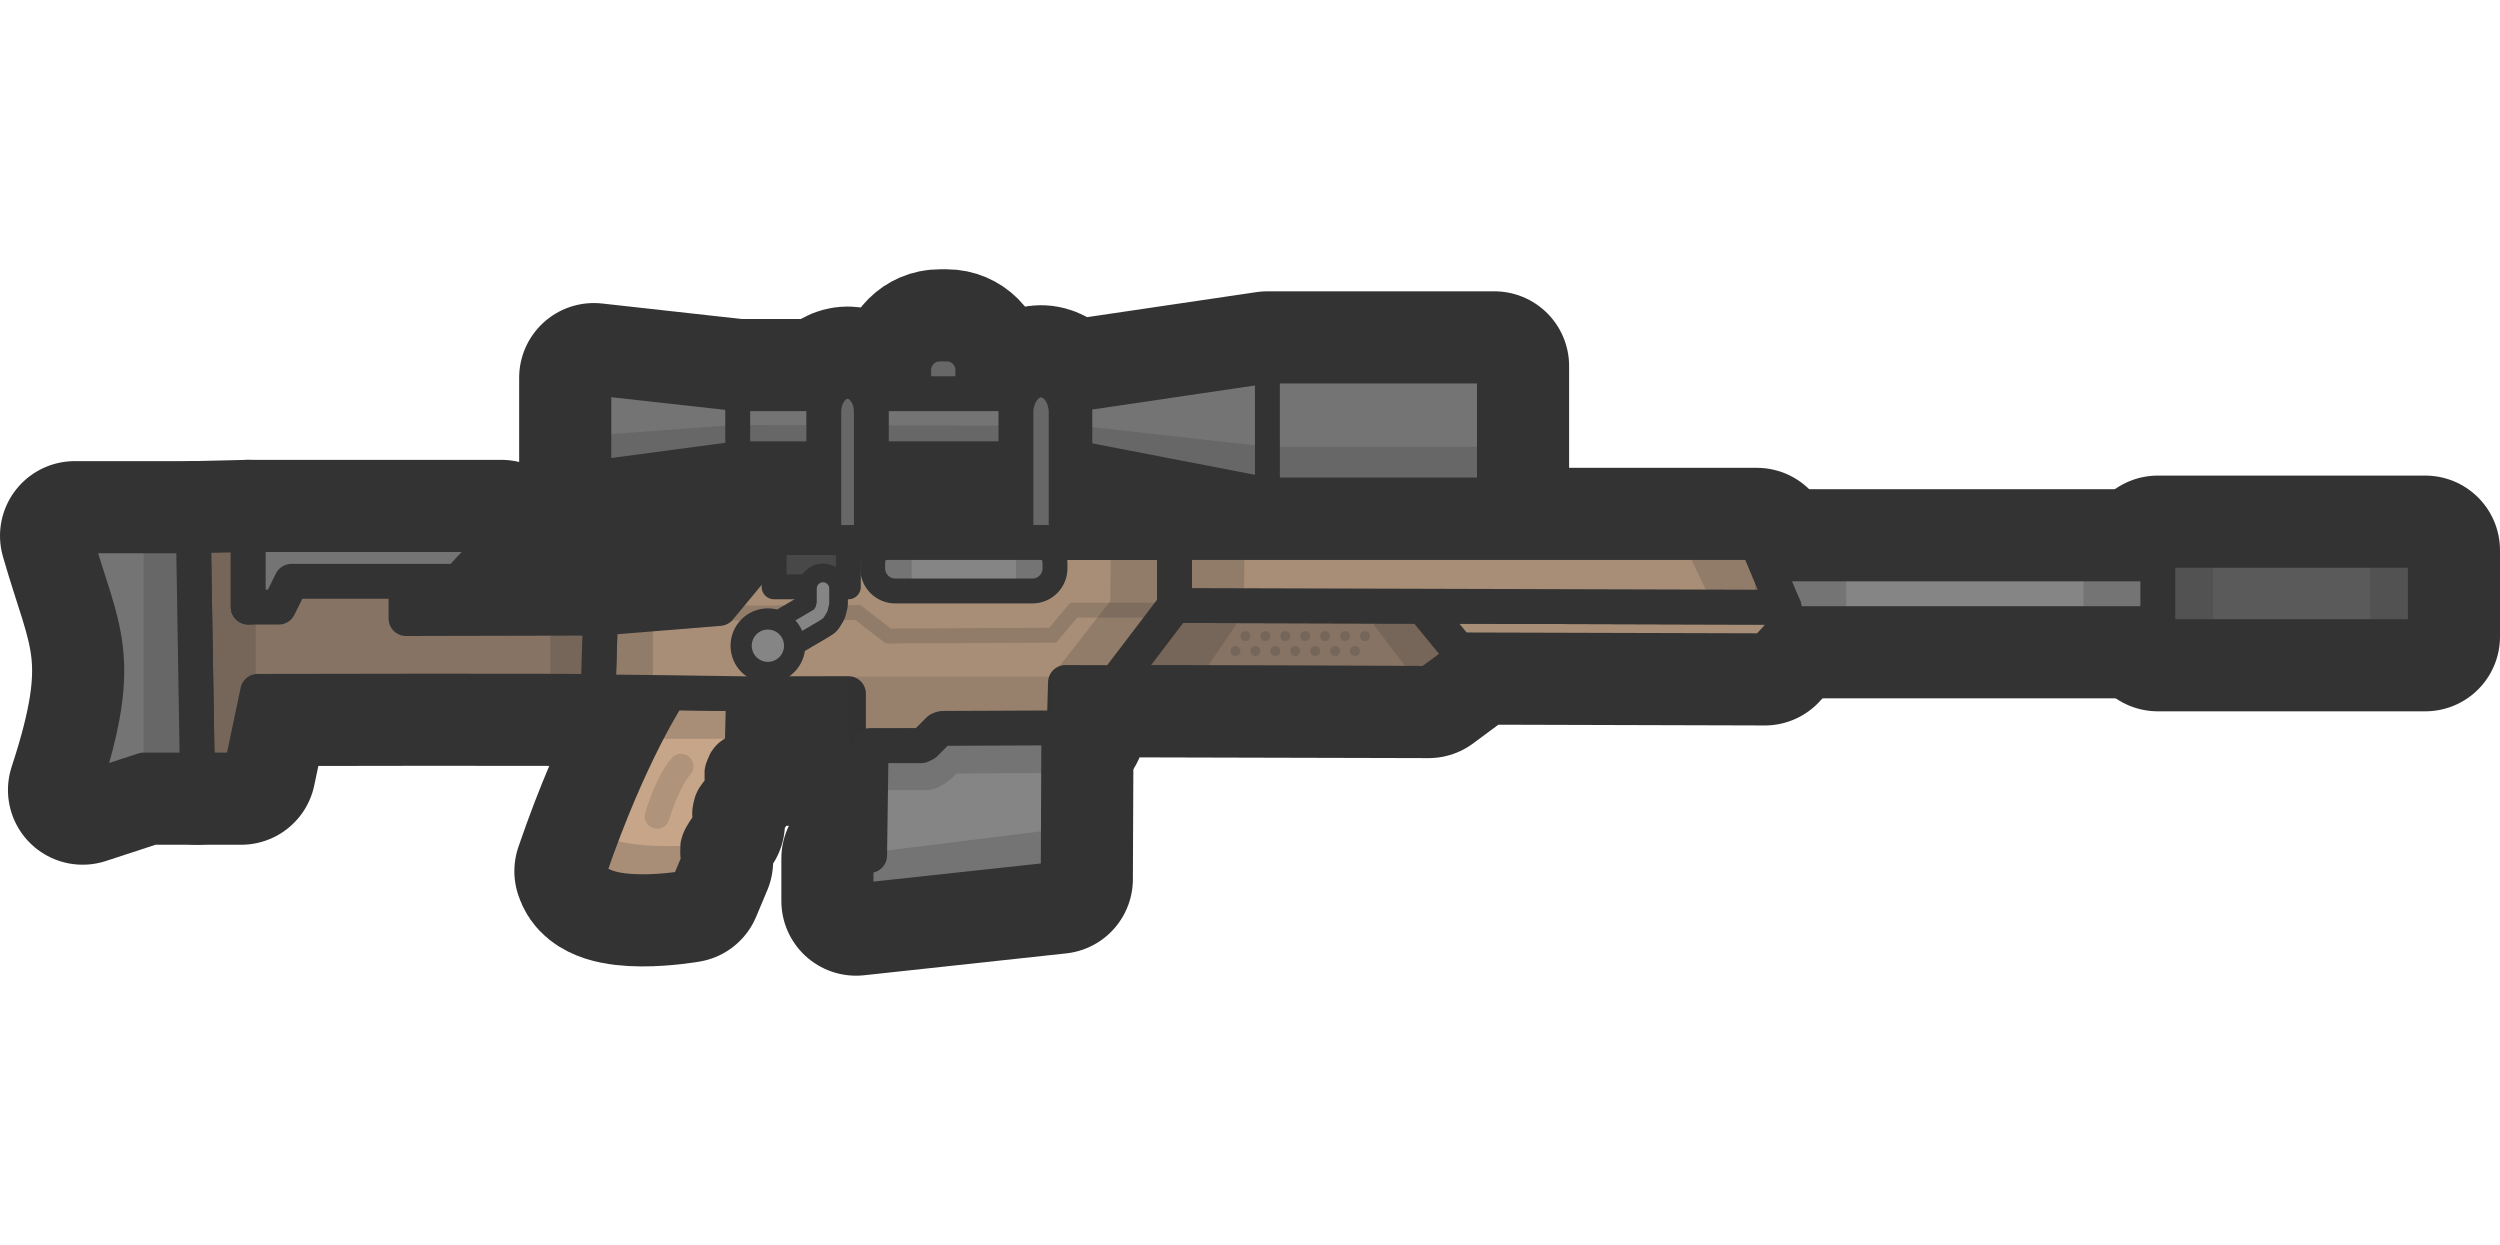
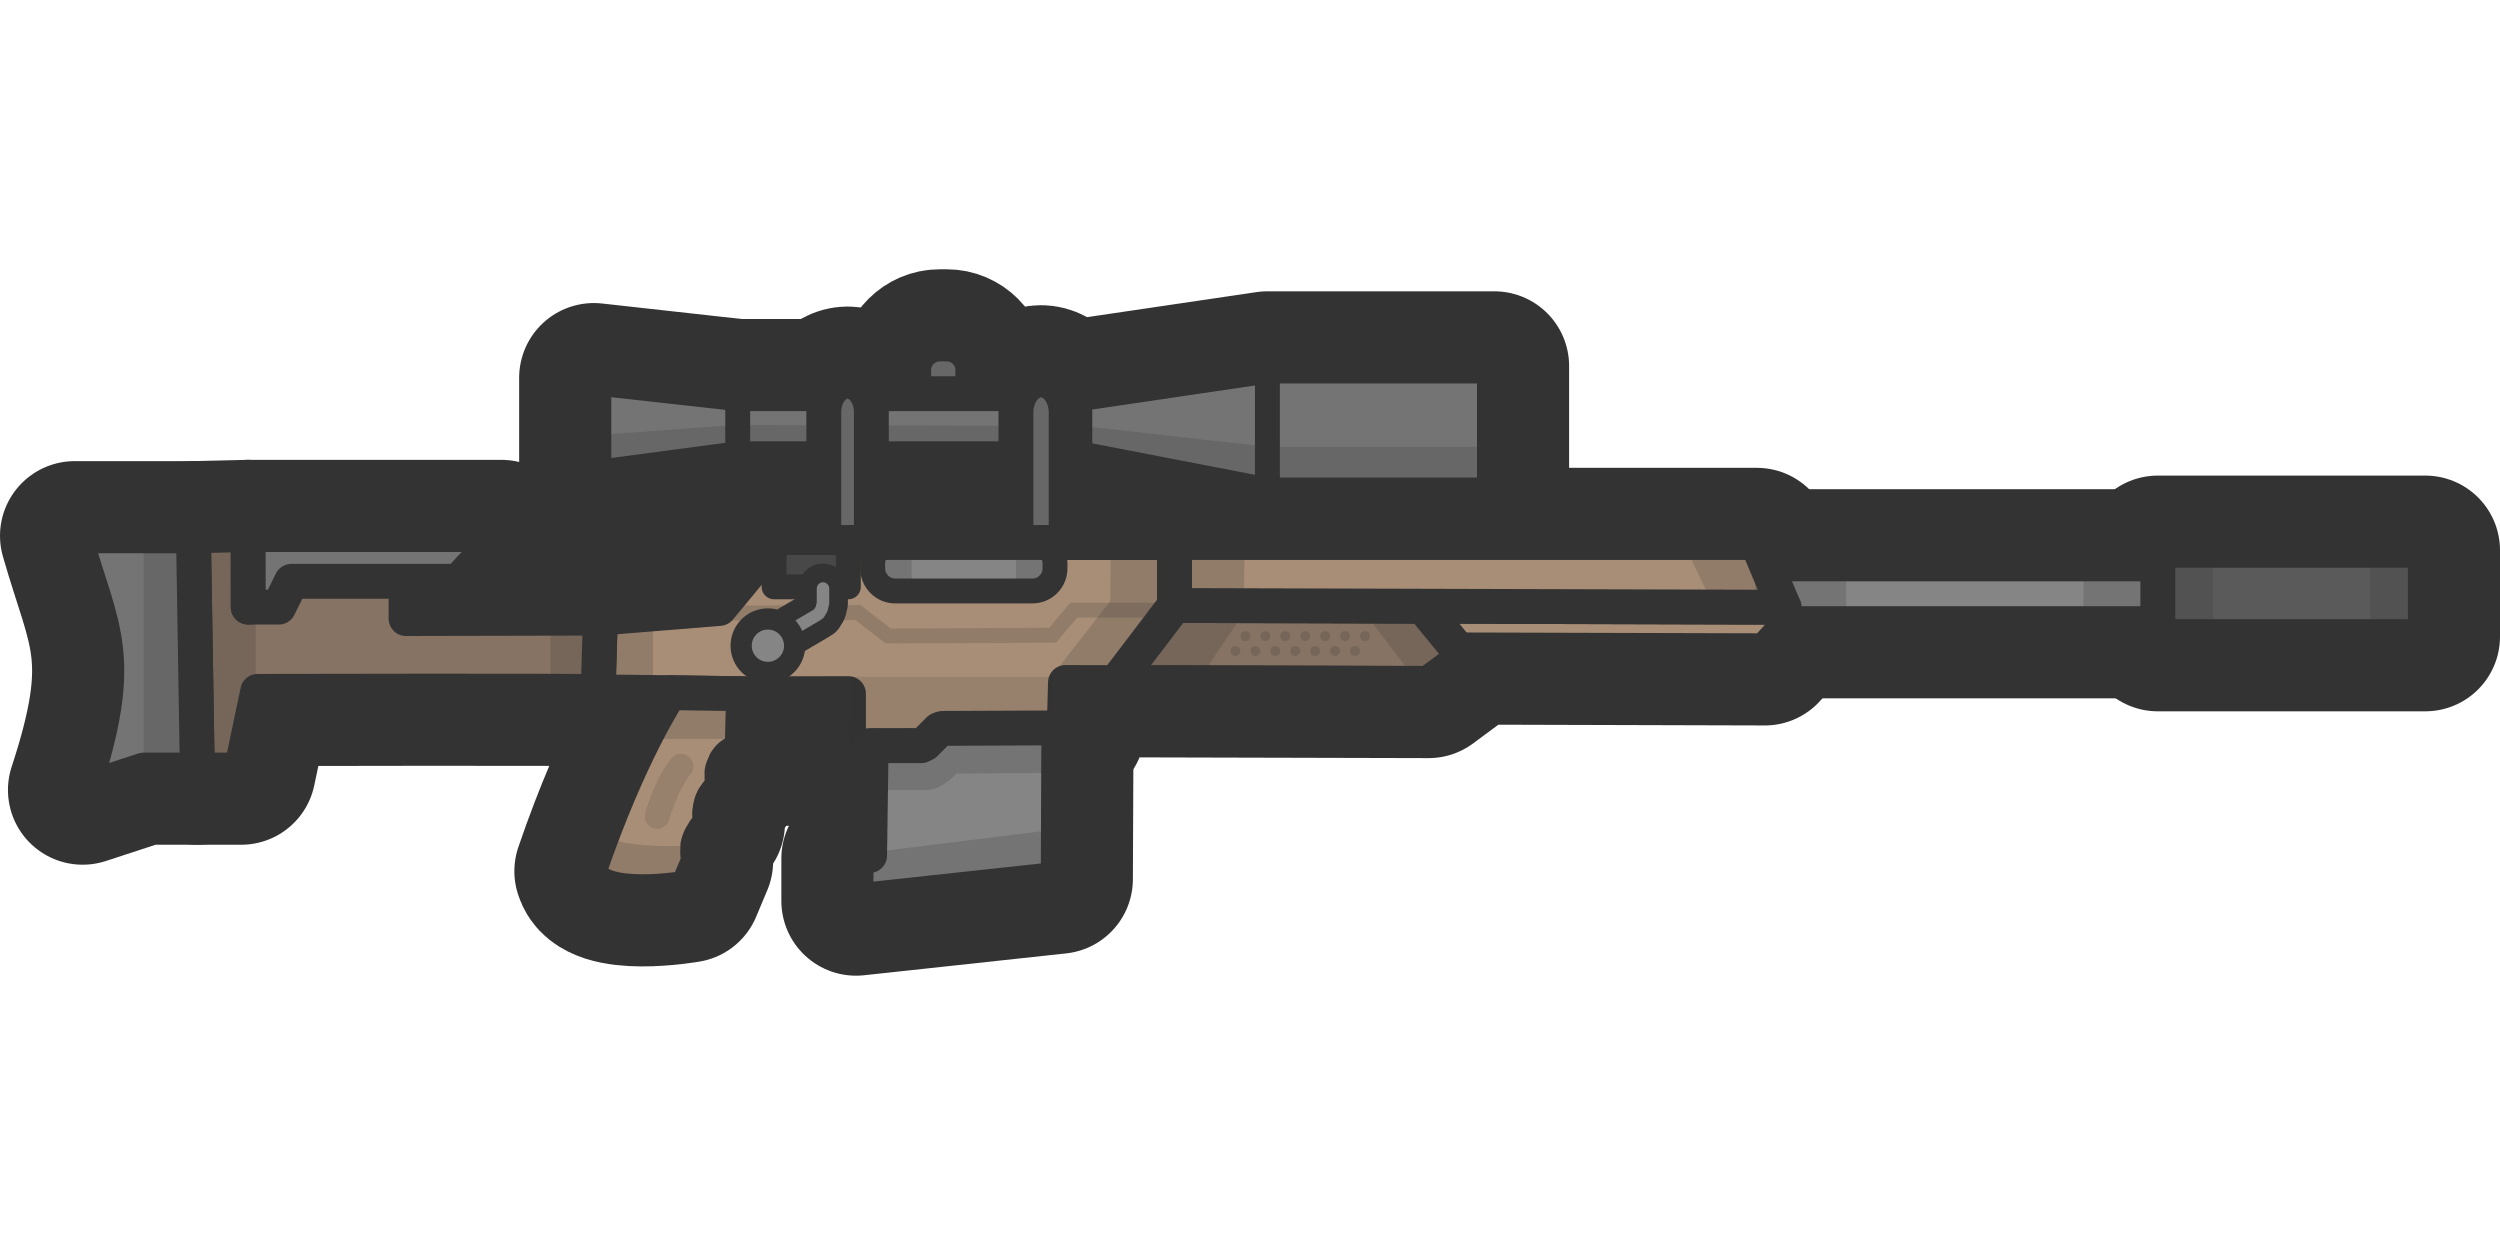
<svg xmlns="http://www.w3.org/2000/svg" width="502.015mm" height="250mm" viewBox="0 0 502.015 250" version="1.1" id="svg16731">
  <defs id="defs16728" />
  <g id="layer1">
    <g id="g1" transform="translate(19.54672,-238.3602)">
      <rect style="fill:none;fill-opacity:1;fill-rule:evenodd;stroke:#333333;stroke-width:30;stroke-linecap:round;stroke-linejoin:round;stroke-miterlimit:4;stroke-dasharray:none;stroke-dashoffset:188.976;stroke-opacity:1" id="rect51624-6" width="11.871" height="11.522" x="163.927" y="307.435" ry="5.237" />
      <path style="fill:none;fill-opacity:1;stroke:#333333;stroke-width:30;stroke-linecap:butt;stroke-linejoin:round;stroke-miterlimit:4;stroke-dasharray:none;stroke-opacity:1" d="m 99.702,334.33 28.891,-3.852 h 68.697 l 37.666,7.276 h 45.584 v -25.895 h -45.584 l -37.666,5.564 h -68.697 l -28.891,-3.21 z" id="path47937-6" />
      <rect style="fill:none;fill-opacity:1;fill-rule:evenodd;stroke:#333333;stroke-width:30;stroke-linecap:round;stroke-linejoin:round;stroke-miterlimit:4;stroke-dasharray:none;stroke-dashoffset:188.976;stroke-opacity:1" id="rect53215-4" width="9.552" height="39.62" x="145.872" y="314.916" ry="6.179" />
      <rect style="fill:none;fill-opacity:1;fill-rule:evenodd;stroke:#333333;stroke-width:30;stroke-linecap:round;stroke-linejoin:round;stroke-miterlimit:4;stroke-dasharray:none;stroke-dashoffset:188.976;stroke-opacity:1" id="rect53215-8-0" width="10.09" height="42.148" x="184.458" y="314.647" ry="6.574" />
      <rect style="fill:none;fill-opacity:1;fill-rule:evenodd;stroke:#333333;stroke-width:30;stroke-linecap:round;stroke-linejoin:round;stroke-miterlimit:4;stroke-dasharray:none;stroke-dashoffset:188.976;stroke-opacity:1" id="rect26675-8" width="133" height="12" x="332.872" y="351.59" />
      <path style="fill:none;fill-opacity:1;stroke:#333333;stroke-width:30;stroke-linecap:butt;stroke-linejoin:round;stroke-miterlimit:4;stroke-dasharray:none;stroke-opacity:1" d="m 98.738,413.301 c 8.12,-23.776 16.241,-35.847 16.241,-35.847 l 14.778,0.219 -0.267,10.889 -2.001,1.315 -0.424,0.321 -0.365,0.365 -0.526,0.73 -0.614,1.461 -0.131,0.614 0.015,1.49 0.058,1.549 -1.023,1.11 -0.701,0.993 -0.394,0.833 -0.278,1.081 -0.161,1.081 0.058,1.505 0.073,0.657 -1.096,1.373 -0.794,1.334 -0.374,0.86 -0.224,0.823 -0.037,1.72 0.15,1.533 -2.244,5.348 c 0,0 -17.906,3.162 -19.719,-3.358 z" id="path16837-2" />
      <path style="fill:none;fill-opacity:1;stroke:#333333;stroke-width:30;stroke-linecap:butt;stroke-linejoin:round;stroke-miterlimit:4;stroke-dasharray:none;stroke-opacity:1" d="m 114.979,377.454 -14.417,-0.168 0.449,-14.802 23.922,-1.944 10.961,-13.238 h 80.418 v 12.642 l 122.382,0.351 -0.176,4.704 -3.687,4.038 -61.538,-0.176 4.6e-4,2.317 -5.968,4.417 -72.919,-0.186 -0.186,6.602 1.243,1.119 -0.062,1.616 -25.301,-0.124 -0.622,0.062 -0.497,0.249 -1.989,2.051 -0.808,0.746 -0.746,0.373 -14.609,0.062 v -10.519 l -21.072,0.025 z" id="path17129-0" />
      <path style="fill:none;stroke:#333333;stroke-width:30;stroke-linecap:butt;stroke-linejoin:miter;stroke-miterlimit:4;stroke-dasharray:none;stroke-opacity:1" d="m 129.49,389.19 21.339,-4.6e-4" id="path19237-6" />
      <path style="fill:none;fill-opacity:1;stroke:#333333;stroke-width:30;stroke-linecap:butt;stroke-linejoin:round;stroke-miterlimit:4;stroke-dasharray:none;stroke-opacity:1" d="m 216.311,347.303 116.928,-3.1e-4 5.454,12.994 -122.382,-0.351 z" id="path21545-0" />
      <path style="fill:none;fill-opacity:1;stroke:#333333;stroke-width:30;stroke-linecap:butt;stroke-linejoin:round;stroke-miterlimit:4;stroke-dasharray:none;stroke-opacity:1" d="m 155.383,388.09 -0.303,22.055 -2.726,0.606 v 8.535 l 40.59,-4.392 0.127,-30.371 -22.971,0.101 -1.119,0.311 -2.797,2.797 -0.746,0.373 z" id="path24105-7" />
      <rect style="fill:none;fill-opacity:1;fill-rule:evenodd;stroke:#333333;stroke-width:30;stroke-linecap:round;stroke-linejoin:round;stroke-miterlimit:4;stroke-dasharray:none;stroke-dashoffset:188.976;stroke-opacity:1" id="rect29902-2" width="53.713" height="17.335" x="413.755" y="348.862" />
      <path style="fill:none;fill-opacity:1;stroke:#333333;stroke-width:30;stroke-linecap:butt;stroke-linejoin:round;stroke-miterlimit:4;stroke-dasharray:none;stroke-opacity:1" d="m 100.562,377.286 c 0.449,-0.268 -68.36,-0.098 -68.36,-0.098 l -3.323,15.803 h -8.808 l -0.767,-47.033 10.991,-0.256 3.64e-4,14.57 6.134,-0.754 2.556,-4.857 23.005,-1.3e-4 v 7.912 l 39.02,-0.089 z" id="path41949-9" />
      <path style="fill:none;fill-opacity:1;stroke:#333333;stroke-width:30;stroke-linecap:butt;stroke-linejoin:round;stroke-miterlimit:4;stroke-dasharray:none;stroke-opacity:1" d="m 30.294,345.703 50.867,1.1e-4 -8.691,9.387 -10.48,-10e-5 -23.005,1.3e-4 -2.556,5.183 H 30.295 Z" id="path43683-8" />
      <path style="fill:none;fill-opacity:1;stroke:#333333;stroke-width:30;stroke-linecap:butt;stroke-linejoin:round;stroke-miterlimit:4;stroke-dasharray:none;stroke-opacity:1" d="m 20.07,392.991 -10.776,-2e-4 -12.244,4.007 c 8.878,-27.071 3.879,-31.874 -1.597,-51.04 l 23.85,5e-4 z" id="path46394-1" />
    </g>
-     <g id="g2" transform="translate(11.5)">
-       <rect style="fill:#676767;fill-opacity:1;fill-rule:evenodd;stroke:#333333;stroke-width:7;stroke-linecap:round;stroke-linejoin:round;stroke-miterlimit:4;stroke-dasharray:none;stroke-dashoffset:188.976;stroke-opacity:1" id="rect51624" width="11.871" height="11.522" x="171.973" y="69.074" ry="5.237" />
-       <path style="fill:#747474;fill-opacity:1;stroke:#333333;stroke-width:7;stroke-linecap:butt;stroke-linejoin:round;stroke-miterlimit:4;stroke-dasharray:none;stroke-opacity:1" d="m 107.749,95.97 28.891,-3.852 h 68.697 l 37.666,7.276 H 288.587 V 73.499 h -45.584 l -37.666,5.564 h -68.697 l -28.891,-3.21 z" id="path47937" />
-       <path style="fill:none;stroke:#333333;stroke-width:5;stroke-linecap:butt;stroke-linejoin:miter;stroke-miterlimit:4;stroke-dasharray:none;stroke-opacity:1" d="M 136.64,92.117 V 79.063" id="path50700" />
-       <path style="fill:none;stroke:#333333;stroke-width:5;stroke-linecap:butt;stroke-linejoin:miter;stroke-miterlimit:4;stroke-dasharray:none;stroke-opacity:1" d="M 205.337,79.063 V 92.117" id="path50801" />
-       <path style="fill:none;stroke:#333333;stroke-width:5;stroke-linecap:butt;stroke-linejoin:miter;stroke-miterlimit:4;stroke-dasharray:none;stroke-opacity:1" d="M 243.003,73.499 V 99.394" id="path50902" />
-       <path style="fill:#333333;fill-opacity:0.2;stroke:#000000;stroke-width:0;stroke-linecap:butt;stroke-linejoin:miter;stroke-miterlimit:4;stroke-dasharray:none;stroke-opacity:1" d="m 288.587,99.394 0.226,-9.664 h -45.709 l -37.446,-4.209 -69.618,-0.176 -29.007,2.11 0.715,8.515 28.891,-3.852 h 68.697 l 37.666,7.276 z" id="path51322" />
-       <rect style="fill:#676767;fill-opacity:1;fill-rule:evenodd;stroke:#333333;stroke-width:7;stroke-linecap:round;stroke-linejoin:round;stroke-miterlimit:4;stroke-dasharray:none;stroke-dashoffset:188.976;stroke-opacity:1" id="rect53215" width="9.552" height="39.62" x="153.919" y="76.555" ry="6.179" />
-       <rect style="fill:#676767;fill-opacity:1;fill-rule:evenodd;stroke:#333333;stroke-width:7;stroke-linecap:round;stroke-linejoin:round;stroke-miterlimit:4;stroke-dasharray:none;stroke-dashoffset:188.976;stroke-opacity:1" id="rect53215-8" width="10.09" height="42.148" x="192.504" y="76.286" ry="6.574" />
-       <rect style="fill:#858585;fill-opacity:1;fill-rule:evenodd;stroke:#333333;stroke-width:7;stroke-linecap:round;stroke-linejoin:round;stroke-miterlimit:4;stroke-dasharray:none;stroke-dashoffset:188.976;stroke-opacity:1" id="rect26675" width="133" height="12" x="340.919" y="113.23" />
-       <path style="fill:#c7a588;fill-opacity:1;stroke:#333333;stroke-width:7;stroke-linecap:butt;stroke-linejoin:round;stroke-miterlimit:4;stroke-dasharray:none;stroke-opacity:1" d="m 106.785,174.941 c 8.12,-23.776 16.241,-35.847 16.241,-35.847 l 14.778,0.219 -0.267,10.889 -2.001,1.315 -0.424,0.321 -0.365,0.365 -0.526,0.73 -0.614,1.461 -0.131,0.614 0.015,1.49 0.058,1.549 -1.023,1.11 -0.701,0.993 -0.394,0.833 -0.278,1.081 -0.161,1.081 0.058,1.505 0.073,0.657 -1.096,1.373 -0.794,1.334 -0.374,0.86 -0.224,0.823 -0.037,1.72 0.15,1.533 -2.244,5.348 c 0,0 -17.906,3.162 -19.719,-3.358 z" id="path16837" />
-       <path style="fill:#a98e77;fill-opacity:1;stroke:#333333;stroke-width:7;stroke-linecap:butt;stroke-linejoin:round;stroke-miterlimit:4;stroke-dasharray:none;stroke-opacity:1" d="m 123.026,139.094 -14.417,-0.168 0.449,-14.802 23.922,-1.944 10.961,-13.238 h 80.418 v 12.642 l 122.382,0.351 -0.176,4.704 -3.687,4.038 -61.538,-0.176 4.6e-4,2.317 -5.968,4.417 -72.919,-0.186 -0.186,6.602 1.243,1.119 -0.062,1.616 -25.301,-0.124 -0.622,0.062 -0.497,0.249 -1.989,2.051 -0.808,0.746 -0.746,0.373 -14.609,0.062 v -10.519 l -21.072,0.025 z" id="path17129" />
-       <path style="fill:#333333;fill-opacity:0.3;stroke:#333333;stroke-width:7;stroke-linecap:butt;stroke-linejoin:round;stroke-miterlimit:4;stroke-dasharray:none;stroke-opacity:1" d="m 224.358,121.585 -11.771,15.465 62.785,0.186 5.968,-4.417 v -2.317 l -7.287,-8.886 z" id="path17706" />
-       <rect style="fill:#858585;fill-opacity:1;fill-rule:evenodd;stroke:#333333;stroke-width:5;stroke-linecap:round;stroke-linejoin:round;stroke-miterlimit:4;stroke-dasharray:none;stroke-dashoffset:188.976;stroke-opacity:1" id="rect18065" width="36.609" height="10.041" x="163.74" y="108.631" ry="4.534" />
-       <path style="fill:none;stroke:#333333;stroke-width:7;stroke-linecap:round;stroke-linejoin:round;stroke-miterlimit:4;stroke-dasharray:none;stroke-opacity:1" d="m 143.94,108.943 h 80.418" id="path18232" />
-       <path style="fill:none;stroke:#333333;stroke-width:5;stroke-linecap:butt;stroke-linejoin:miter;stroke-miterlimit:4;stroke-dasharray:none;stroke-opacity:1" d="m 137.537,150.83 21.339,-4.6e-4" id="path19237" />
-       <path style="fill:#333333;fill-opacity:0.15;stroke:#000000;stroke-width:0;stroke-linecap:butt;stroke-linejoin:miter;stroke-miterlimit:4;stroke-dasharray:none;stroke-opacity:1" d="m 159.155,135.9 40.8,1e-5 -0.157,10.503 -22.77,0.171 -3.543,3.17 -14.609,0.062 z" id="path20039" />
-       <rect style="fill:#484848;fill-opacity:1;fill-rule:evenodd;stroke:#333333;stroke-width:5;stroke-linecap:round;stroke-linejoin:round;stroke-miterlimit:4;stroke-dasharray:none;stroke-dashoffset:188.976;stroke-opacity:1" id="rect20292" width="14.918" height="8.895" x="143.94" y="108.943" ry="0" />
-       <path style="fill:none;stroke:#333333;stroke-width:3;stroke-linecap:butt;stroke-linejoin:miter;stroke-miterlimit:4;stroke-dasharray:none;stroke-opacity:0.2" d="m 132.979,123.125 27.79,-0.122 6.124,4.711 32.977,-0.157 4.24,-5.025 20.247,-0.002" id="path21055" />
-       <path style="fill:none;stroke:#333333;stroke-width:10;stroke-linecap:round;stroke-linejoin:round;stroke-miterlimit:4;stroke-dasharray:none;stroke-opacity:1" d="m 153.761,118.172 v 2.985 l -0.291,1.165 -0.582,0.946 -0.946,0.582 -8.299,4.877" id="path19643" />
-       <path style="fill:none;fill-opacity:1;stroke:#858585;stroke-width:2.5;stroke-linecap:round;stroke-linejoin:round;stroke-miterlimit:4;stroke-dasharray:none;stroke-opacity:1" d="m 153.761,118.172 v 2.985 l -0.291,1.165 -0.582,0.946 -0.946,0.582 -8.299,4.877" id="path19643-6" />
-       <ellipse style="fill:#858585;fill-opacity:1;fill-rule:evenodd;stroke:#333333;stroke-width:4.259;stroke-linecap:round;stroke-linejoin:round;stroke-miterlimit:4;stroke-dasharray:none;stroke-dashoffset:188.976;stroke-opacity:1" id="path20594" cx="142.697" cy="129.663" rx="5.371" ry="5.371" />
-       <path style="fill:#a98e77;fill-opacity:1;stroke:#333333;stroke-width:7;stroke-linecap:butt;stroke-linejoin:round;stroke-miterlimit:4;stroke-dasharray:none;stroke-opacity:1" d="m 224.358,108.943 116.928,-3.1e-4 5.454,12.994 -122.382,-0.351 z" id="path21545" />
-       <path style="fill:#858585;fill-opacity:1;stroke:#333333;stroke-width:7;stroke-linecap:butt;stroke-linejoin:round;stroke-miterlimit:4;stroke-dasharray:none;stroke-opacity:1" d="m 163.43,149.73 -0.303,22.055 -2.726,0.606 v 8.535 l 40.59,-4.392 0.127,-30.371 -22.971,0.101 -1.119,0.311 -2.797,2.797 -0.746,0.373 z" id="path24105" />
-       <rect style="fill:#333333;fill-opacity:0.2;fill-rule:evenodd;stroke:#333333;stroke-width:0;stroke-linecap:round;stroke-linejoin:round;stroke-miterlimit:4;stroke-dasharray:none;stroke-dashoffset:188.976;stroke-opacity:1" id="rect25521" width="10.554" height="14.534" x="109.057" y="124.124" />
-       <path style="fill:#333333;fill-opacity:0.2;stroke:#000000;stroke-width:0;stroke-linecap:butt;stroke-linejoin:miter;stroke-miterlimit:4;stroke-dasharray:none;stroke-opacity:1" d="m 224.358,108.943 v 12.642 l -11.771,15.465 16.191,0.088 9.498,-14.057 0.127,-13.804 z" id="path25600" />
-       <path style="fill:#333333;fill-opacity:0.2;stroke:#000000;stroke-width:0;stroke-linecap:butt;stroke-linejoin:miter;stroke-miterlimit:4;stroke-dasharray:none;stroke-opacity:1" d="m 271.71,135.112 -8.105,-10.638 12.284,-0.127 5.449,6.155 -5.967,6.734 z" id="path25635" />
-       <path style="fill:#333333;fill-opacity:0.2;stroke:#000000;stroke-width:0;stroke-linecap:butt;stroke-linejoin:miter;stroke-miterlimit:4;stroke-dasharray:none;stroke-opacity:1" d="m 341.286,108.943 5.454,12.994 -13.987,0.132 -6.079,-12.791 z" id="path25670" />
-       <circle style="fill:#333333;fill-opacity:0.2;fill-rule:evenodd;stroke:#333333;stroke-width:0;stroke-linecap:round;stroke-linejoin:round;stroke-miterlimit:4;stroke-dasharray:none;stroke-dashoffset:188.976;stroke-opacity:1" id="path25807" cx="238.587" cy="127.73" r="1" />
-       <circle style="fill:#333333;fill-opacity:0.2;fill-rule:evenodd;stroke:#333333;stroke-width:0;stroke-linecap:round;stroke-linejoin:round;stroke-miterlimit:4;stroke-dasharray:none;stroke-dashoffset:188.976;stroke-opacity:1" id="path25807-3" cx="242.587" cy="127.73" r="1" />
-       <circle style="fill:#333333;fill-opacity:0.2;fill-rule:evenodd;stroke:#333333;stroke-width:0;stroke-linecap:round;stroke-linejoin:round;stroke-miterlimit:4;stroke-dasharray:none;stroke-dashoffset:188.976;stroke-opacity:1" id="path25807-3-9" cx="246.587" cy="127.73" r="1" />
-       <circle style="fill:#333333;fill-opacity:0.2;fill-rule:evenodd;stroke:#333333;stroke-width:0;stroke-linecap:round;stroke-linejoin:round;stroke-miterlimit:4;stroke-dasharray:none;stroke-dashoffset:188.976;stroke-opacity:1" id="path25807-34" cx="250.587" cy="127.73" r="1" />
-       <circle style="fill:#333333;fill-opacity:0.2;fill-rule:evenodd;stroke:#333333;stroke-width:0;stroke-linecap:round;stroke-linejoin:round;stroke-miterlimit:4;stroke-dasharray:none;stroke-dashoffset:188.976;stroke-opacity:1" id="path25807-3-5" cx="254.587" cy="127.73" r="1" />
-       <circle style="fill:#333333;fill-opacity:0.2;fill-rule:evenodd;stroke:#333333;stroke-width:0;stroke-linecap:round;stroke-linejoin:round;stroke-miterlimit:4;stroke-dasharray:none;stroke-dashoffset:188.976;stroke-opacity:1" id="path25807-3-9-4" cx="258.587" cy="127.73" r="1" />
-       <circle style="fill:#333333;fill-opacity:0.2;fill-rule:evenodd;stroke:#333333;stroke-width:0;stroke-linecap:round;stroke-linejoin:round;stroke-miterlimit:4;stroke-dasharray:none;stroke-dashoffset:188.976;stroke-opacity:1" id="path25807-3-5-2" cx="262.587" cy="127.73" r="1" />
-       <circle style="fill:#333333;fill-opacity:0.2;fill-rule:evenodd;stroke:#333333;stroke-width:0;stroke-linecap:round;stroke-linejoin:round;stroke-miterlimit:4;stroke-dasharray:none;stroke-dashoffset:188.976;stroke-opacity:1" id="path25807-3-5-2-59" cx="260.587" cy="130.73" r="1" />
-       <circle style="fill:#333333;fill-opacity:0.2;fill-rule:evenodd;stroke:#333333;stroke-width:0;stroke-linecap:round;stroke-linejoin:round;stroke-miterlimit:4;stroke-dasharray:none;stroke-dashoffset:188.976;stroke-opacity:1" id="path25807-3-6" cx="236.587" cy="130.73" r="1" />
-       <circle style="fill:#333333;fill-opacity:0.2;fill-rule:evenodd;stroke:#333333;stroke-width:0;stroke-linecap:round;stroke-linejoin:round;stroke-miterlimit:4;stroke-dasharray:none;stroke-dashoffset:188.976;stroke-opacity:1" id="path25807-3-9-41" cx="240.587" cy="130.73" r="1" />
-       <circle style="fill:#333333;fill-opacity:0.2;fill-rule:evenodd;stroke:#333333;stroke-width:0;stroke-linecap:round;stroke-linejoin:round;stroke-miterlimit:4;stroke-dasharray:none;stroke-dashoffset:188.976;stroke-opacity:1" id="path25807-34-3" cx="244.587" cy="130.73" r="1" />
-       <circle style="fill:#333333;fill-opacity:0.2;fill-rule:evenodd;stroke:#333333;stroke-width:0;stroke-linecap:round;stroke-linejoin:round;stroke-miterlimit:4;stroke-dasharray:none;stroke-dashoffset:188.976;stroke-opacity:1" id="path25807-3-5-3" cx="248.587" cy="130.73" r="1" />
-       <circle style="fill:#333333;fill-opacity:0.2;fill-rule:evenodd;stroke:#333333;stroke-width:0;stroke-linecap:round;stroke-linejoin:round;stroke-miterlimit:4;stroke-dasharray:none;stroke-dashoffset:188.976;stroke-opacity:1" id="path25807-3-9-4-5" cx="252.587" cy="130.73" r="1" />
-       <circle style="fill:#333333;fill-opacity:0.2;fill-rule:evenodd;stroke:#333333;stroke-width:0;stroke-linecap:round;stroke-linejoin:round;stroke-miterlimit:4;stroke-dasharray:none;stroke-dashoffset:188.976;stroke-opacity:1" id="path25807-3-5-2-5" cx="256.587" cy="130.73" r="1" />
-       <path style="fill:#333333;fill-opacity:0.2;stroke:#000000;stroke-width:0;stroke-linecap:butt;stroke-linejoin:miter;stroke-miterlimit:4;stroke-dasharray:none;stroke-opacity:1" d="m 200.894,134.232 10.556,-13.547 0.088,-10.38 12.82,-1.362 v 13.587 l -11.771,14.521 z" id="path26458" />
-       <rect style="fill:#5a5a5a;fill-opacity:1;fill-rule:evenodd;stroke:#333333;stroke-width:7;stroke-linecap:round;stroke-linejoin:round;stroke-miterlimit:4;stroke-dasharray:none;stroke-dashoffset:188.976;stroke-opacity:1" id="rect29902" width="53.713" height="17.335" x="421.802" y="110.502" />
-       <rect style="fill:#333333;fill-opacity:0.2;fill-rule:evenodd;stroke:#333333;stroke-width:0;stroke-linecap:round;stroke-linejoin:round;stroke-miterlimit:4;stroke-dasharray:none;stroke-dashoffset:188.976;stroke-opacity:1" id="rect30350" width="11.081" height="16.978" x="464.434" y="110.502" />
-       <rect style="fill:#333333;fill-opacity:0.2;fill-rule:evenodd;stroke:#333333;stroke-width:0;stroke-linecap:round;stroke-linejoin:round;stroke-miterlimit:4;stroke-dasharray:none;stroke-dashoffset:188.976;stroke-opacity:1" id="rect30350-0" width="11.081" height="16.978" x="421.802" y="110.502" />
-       <rect style="fill:#333333;fill-opacity:0.2;fill-rule:evenodd;stroke:#333333;stroke-width:0;stroke-linecap:round;stroke-linejoin:round;stroke-miterlimit:4;stroke-dasharray:none;stroke-dashoffset:188.976;stroke-opacity:1" id="rect30544" width="18.319" height="10.822" x="340.919" y="113.23" />
-       <rect style="fill:#333333;fill-opacity:0.2;fill-rule:evenodd;stroke:#333333;stroke-width:0;stroke-linecap:round;stroke-linejoin:round;stroke-miterlimit:4;stroke-dasharray:none;stroke-dashoffset:188.976;stroke-opacity:1" id="rect30546" width="14.255" height="9.744" x="406.874" y="114.128" />
-       <rect style="fill:#333333;fill-opacity:0.2;fill-rule:evenodd;stroke:#333333;stroke-width:0;stroke-linecap:round;stroke-linejoin:round;stroke-miterlimit:4;stroke-dasharray:none;stroke-dashoffset:188.976;stroke-opacity:1" id="rect30694" width="7.845" height="9.803" x="192.504" y="108.631" />
-       <rect style="fill:#333333;fill-opacity:0.2;fill-rule:evenodd;stroke:#333333;stroke-width:0;stroke-linecap:round;stroke-linejoin:round;stroke-miterlimit:4;stroke-dasharray:none;stroke-dashoffset:188.976;stroke-opacity:1" id="rect30694-0" width="7.845" height="9.803" x="163.74" y="108.631" />
-       <rect style="fill:#333333;fill-opacity:0.2;fill-rule:evenodd;stroke:#333333;stroke-width:0;stroke-linecap:round;stroke-linejoin:round;stroke-miterlimit:4;stroke-dasharray:none;stroke-dashoffset:188.976;stroke-opacity:1" id="rect30820" width="39.06" height="11.326" x="140.833" y="190.033" transform="rotate(-7.090226)" />
-       <path style="fill:#333333;fill-opacity:0.2;stroke:#000000;stroke-width:0;stroke-linecap:butt;stroke-linejoin:miter;stroke-miterlimit:4;stroke-dasharray:none;stroke-opacity:1" d="m 165.669,158.679 h 8.567 c 2.678,0.027 4.843,-1.887 6.389,-3.34 l 19.312,-0.145 -0.138,-7.387 -22.273,-0.077 -7.21,4.851 -6.885,-1.447 z" id="path30935" />
-       <path style="fill:#333333;fill-opacity:0.2;stroke:#000000;stroke-width:0;stroke-linecap:butt;stroke-linejoin:miter;stroke-miterlimit:4;stroke-dasharray:none;stroke-opacity:1" d="m 110.857,168.437 c 6.535,2.209 17.779,1.261 17.779,1.261 l -2.132,8.601 -19.719,-3.358 z" id="path33325" />
-       <rect style="fill:#333333;fill-opacity:0.2;fill-rule:evenodd;stroke:#858585;stroke-width:0;stroke-linecap:round;stroke-linejoin:round;stroke-miterlimit:4;stroke-dasharray:none;stroke-dashoffset:188.976;stroke-opacity:1" id="rect33472" width="17.569" height="9.714" x="119.611" y="138.658" />
-       <path style="fill:none;stroke:#333333;stroke-width:5;stroke-linecap:round;stroke-linejoin:miter;stroke-miterlimit:4;stroke-dasharray:none;stroke-opacity:0.15" d="m 120.465,163.912 c 2.216,-7.349 4.783,-10.032 4.783,-10.032" id="path33587" />
-       <path style="fill:#867363;fill-opacity:1;stroke:#333333;stroke-width:7;stroke-linecap:butt;stroke-linejoin:round;stroke-miterlimit:4;stroke-dasharray:none;stroke-opacity:1" d="m 108.609,138.926 c 0.449,-0.268 -68.36,-0.098 -68.36,-0.098 l -3.323,15.803 h -8.808 l -0.767,-47.033 10.991,-0.256 3.63e-4,14.57 6.134,-0.754 2.556,-4.857 23.005,-1.3e-4 v 7.912 l 39.02,-0.089 z" id="path41949" />
-       <path style="fill:#747474;fill-opacity:1;stroke:#333333;stroke-width:7;stroke-linecap:butt;stroke-linejoin:round;stroke-miterlimit:4;stroke-dasharray:none;stroke-opacity:1" d="m 38.341,107.342 50.867,1.1e-4 -8.691,9.387 -10.48,-1e-4 -23.005,1.3e-4 -2.556,5.183 h -6.134 z" id="path43683" />
-       <path style="fill:#747474;fill-opacity:1;stroke:#333333;stroke-width:7;stroke-linecap:butt;stroke-linejoin:round;stroke-miterlimit:4;stroke-dasharray:none;stroke-opacity:1" d="m 28.117,154.631 -10.776,-2e-4 -12.244,4.007 c 8.878,-27.071 3.879,-31.874 -1.597,-51.04 l 23.85,5e-4 z" id="path46394" />
-       <rect style="fill:#333333;fill-opacity:0.2;fill-rule:evenodd;stroke:#333333;stroke-width:0;stroke-linecap:round;stroke-linejoin:round;stroke-miterlimit:4;stroke-dasharray:none;stroke-dashoffset:188.976;stroke-opacity:1" id="rect47190" width="10.018" height="14.108" x="99.039" y="124.124" />
-       <rect style="fill:#333333;fill-opacity:0.2;fill-rule:evenodd;stroke:#333333;stroke-width:0;stroke-linecap:round;stroke-linejoin:round;stroke-miterlimit:4;stroke-dasharray:none;stroke-dashoffset:188.976;stroke-opacity:1" id="rect47414" width="12.494" height="45.187" x="27.35" y="107.598" />
-       <rect style="fill:#333333;fill-opacity:0.2;fill-rule:evenodd;stroke:#333333;stroke-width:0;stroke-linecap:round;stroke-linejoin:round;stroke-miterlimit:4;stroke-dasharray:none;stroke-dashoffset:188.976;stroke-opacity:1" id="rect47518" width="10.009" height="47.033" x="17.341" y="107.598" />
-       <path style="fill:none;stroke:#333333;stroke-width:5;stroke-linecap:round;stroke-linejoin:miter;stroke-miterlimit:4;stroke-dasharray:none;stroke-opacity:1" d="m 146.252,138.259 c -1.477,5.076 2.03,7.937 2.03,7.937" id="path53576" />
-     </g>
+     <rect style="fill:#676767;fill-opacity:1;fill-rule:evenodd;stroke:#333333;stroke-width:7;stroke-linecap:round;stroke-linejoin:round;stroke-miterlimit:4;stroke-dasharray:none;stroke-dashoffset:188.976;stroke-opacity:1" id="rect51624" width="11.871" height="11.522" x="183.473" y="69.074" ry="5.237" />
+     <path style="fill:#747474;fill-opacity:1;stroke:#333333;stroke-width:7;stroke-linecap:butt;stroke-linejoin:round;stroke-miterlimit:4;stroke-dasharray:none;stroke-opacity:1" d="m 119.249,95.97 28.891,-3.852 h 68.697 l 37.666,7.276 H 300.087 V 73.499 h -45.584 l -37.666,5.564 h -68.697 l -28.891,-3.21 z" id="path47937" />
+     <path style="fill:none;stroke:#333333;stroke-width:5;stroke-linecap:butt;stroke-linejoin:miter;stroke-miterlimit:4;stroke-dasharray:none;stroke-opacity:1" d="M 148.14,92.117 V 79.063" id="path50700" />
+     <path style="fill:none;stroke:#333333;stroke-width:5;stroke-linecap:butt;stroke-linejoin:miter;stroke-miterlimit:4;stroke-dasharray:none;stroke-opacity:1" d="M 216.837,79.063 V 92.117" id="path50801" />
+     <path style="fill:none;stroke:#333333;stroke-width:5;stroke-linecap:butt;stroke-linejoin:miter;stroke-miterlimit:4;stroke-dasharray:none;stroke-opacity:1" d="M 254.503,73.499 V 99.394" id="path50902" />
+     <path style="fill:#333333;fill-opacity:0.2;stroke:#000000;stroke-width:0;stroke-linecap:butt;stroke-linejoin:miter;stroke-miterlimit:4;stroke-dasharray:none;stroke-opacity:1" d="m 300.087,99.394 0.226,-9.664 h -45.709 l -37.446,-4.209 -69.618,-0.176 -29.007,2.11 0.715,8.515 28.891,-3.852 h 68.697 l 37.666,7.276 z" id="path51322" />
+     <rect style="fill:#676767;fill-opacity:1;fill-rule:evenodd;stroke:#333333;stroke-width:7;stroke-linecap:round;stroke-linejoin:round;stroke-miterlimit:4;stroke-dasharray:none;stroke-dashoffset:188.976;stroke-opacity:1" id="rect53215" width="9.552" height="39.62" x="165.419" y="76.555" ry="6.179" />
+     <rect style="fill:#676767;fill-opacity:1;fill-rule:evenodd;stroke:#333333;stroke-width:7;stroke-linecap:round;stroke-linejoin:round;stroke-miterlimit:4;stroke-dasharray:none;stroke-dashoffset:188.976;stroke-opacity:1" id="rect53215-8" width="10.09" height="42.148" x="204.004" y="76.286" ry="6.574" />
+     <rect style="fill:#858585;fill-opacity:1;fill-rule:evenodd;stroke:#333333;stroke-width:7;stroke-linecap:round;stroke-linejoin:round;stroke-miterlimit:4;stroke-dasharray:none;stroke-dashoffset:188.976;stroke-opacity:1" id="rect26675" width="133" height="12" x="352.419" y="113.23" />
+     <path style="fill:#a98e77;fill-opacity:1;stroke:#333333;stroke-width:7;stroke-linecap:butt;stroke-linejoin:round;stroke-miterlimit:4;stroke-dasharray:none;stroke-opacity:1" d="m 134.526,139.094 -14.417,-0.168 0.449,-14.802 23.922,-1.944 10.961,-13.238 h 80.418 v 12.642 l 122.382,0.351 -0.176,4.704 -3.687,4.038 -61.538,-0.176 4.6e-4,2.317 -5.968,4.417 -72.919,-0.186 -0.186,6.602 1.243,1.119 -0.062,1.616 -25.301,-0.124 -0.622,0.062 -0.497,0.249 -1.989,2.051 -0.808,0.746 -0.746,0.373 -14.609,0.062 v -10.519 l -21.072,0.025 z" id="path17129" />
+     <path style="fill:#333333;fill-opacity:0.3;stroke:#333333;stroke-width:7;stroke-linecap:butt;stroke-linejoin:round;stroke-miterlimit:4;stroke-dasharray:none;stroke-opacity:1" d="m 235.858,121.585 -11.771,15.465 62.785,0.186 5.968,-4.417 v -2.317 l -7.287,-8.886 z" id="path17706" />
+     <rect style="fill:#858585;fill-opacity:1;fill-rule:evenodd;stroke:#333333;stroke-width:5;stroke-linecap:round;stroke-linejoin:round;stroke-miterlimit:4;stroke-dasharray:none;stroke-dashoffset:188.976;stroke-opacity:1" id="rect18065" width="36.609" height="10.041" x="175.24" y="108.631" ry="4.534" />
+     <path style="fill:none;stroke:#333333;stroke-width:7;stroke-linecap:round;stroke-linejoin:round;stroke-miterlimit:4;stroke-dasharray:none;stroke-opacity:1" d="m 155.44,108.943 h 80.418" id="path18232" />
+     <path style="fill:none;stroke:#333333;stroke-width:5;stroke-linecap:butt;stroke-linejoin:miter;stroke-miterlimit:4;stroke-dasharray:none;stroke-opacity:1" d="m 149.037,150.83 21.339,-4.6e-4" id="path19237" />
+     <path style="fill:#333333;fill-opacity:0.15;stroke:#000000;stroke-width:0;stroke-linecap:butt;stroke-linejoin:miter;stroke-miterlimit:4;stroke-dasharray:none;stroke-opacity:1" d="m 170.655,135.9 40.8,1e-5 -0.157,10.503 -22.77,0.171 -3.543,3.17 -14.609,0.062 z" id="path20039" />
+     <rect style="fill:#484848;fill-opacity:1;fill-rule:evenodd;stroke:#333333;stroke-width:5;stroke-linecap:round;stroke-linejoin:round;stroke-miterlimit:4;stroke-dasharray:none;stroke-dashoffset:188.976;stroke-opacity:1" id="rect20292" width="14.918" height="8.895" x="155.44" y="108.943" ry="0" />
+     <path style="fill:none;stroke:#333333;stroke-width:3;stroke-linecap:butt;stroke-linejoin:miter;stroke-miterlimit:4;stroke-dasharray:none;stroke-opacity:0.2" d="m 144.479,123.125 27.79,-0.122 6.124,4.711 32.977,-0.157 4.24,-5.025 20.247,-0.002" id="path21055" />
+     <path style="fill:#a98e77;fill-opacity:1;stroke:#333333;stroke-width:7;stroke-linecap:butt;stroke-linejoin:round;stroke-miterlimit:4;stroke-dasharray:none;stroke-opacity:1" d="m 235.858,108.943 116.928,-3.1e-4 5.454,12.994 -122.382,-0.351 z" id="path21545" />
+     <path style="fill:#858585;fill-opacity:1;stroke:#333333;stroke-width:7;stroke-linecap:butt;stroke-linejoin:round;stroke-miterlimit:4;stroke-dasharray:none;stroke-opacity:1" d="m 174.93,149.73 -0.303,22.055 -2.726,0.606 v 8.535 l 40.59,-4.392 0.127,-30.371 -22.971,0.101 -1.119,0.311 -2.797,2.797 -0.746,0.373 z" id="path24105" />
+     <rect style="fill:#333333;fill-opacity:0.2;fill-rule:evenodd;stroke:#333333;stroke-width:0;stroke-linecap:round;stroke-linejoin:round;stroke-miterlimit:4;stroke-dasharray:none;stroke-dashoffset:188.976;stroke-opacity:1" id="rect25521" width="10.554" height="14.534" x="120.557" y="124.124" />
+     <path style="fill:#333333;fill-opacity:0.2;stroke:#000000;stroke-width:0;stroke-linecap:butt;stroke-linejoin:miter;stroke-miterlimit:4;stroke-dasharray:none;stroke-opacity:1" d="m 235.858,108.943 v 12.642 l -11.771,15.465 16.191,0.088 9.498,-14.057 0.127,-13.804 z" id="path25600" />
+     <path style="fill:#333333;fill-opacity:0.2;stroke:#000000;stroke-width:0;stroke-linecap:butt;stroke-linejoin:miter;stroke-miterlimit:4;stroke-dasharray:none;stroke-opacity:1" d="m 283.21,135.112 -8.105,-10.638 12.284,-0.127 5.449,6.155 -5.967,6.734 z" id="path25635" />
+     <path style="fill:#333333;fill-opacity:0.2;stroke:#000000;stroke-width:0;stroke-linecap:butt;stroke-linejoin:miter;stroke-miterlimit:4;stroke-dasharray:none;stroke-opacity:1" d="m 352.786,108.943 5.454,12.994 -13.987,0.132 -6.079,-12.791 z" id="path25670" />
+     <circle style="fill:#333333;fill-opacity:0.2;fill-rule:evenodd;stroke:#333333;stroke-width:0;stroke-linecap:round;stroke-linejoin:round;stroke-miterlimit:4;stroke-dasharray:none;stroke-dashoffset:188.976;stroke-opacity:1" id="path25807" cx="250.087" cy="127.73" r="1" />
+     <circle style="fill:#333333;fill-opacity:0.2;fill-rule:evenodd;stroke:#333333;stroke-width:0;stroke-linecap:round;stroke-linejoin:round;stroke-miterlimit:4;stroke-dasharray:none;stroke-dashoffset:188.976;stroke-opacity:1" id="path25807-3" cx="254.087" cy="127.73" r="1" />
+     <circle style="fill:#333333;fill-opacity:0.2;fill-rule:evenodd;stroke:#333333;stroke-width:0;stroke-linecap:round;stroke-linejoin:round;stroke-miterlimit:4;stroke-dasharray:none;stroke-dashoffset:188.976;stroke-opacity:1" id="path25807-3-9" cx="258.087" cy="127.73" r="1" />
+     <circle style="fill:#333333;fill-opacity:0.2;fill-rule:evenodd;stroke:#333333;stroke-width:0;stroke-linecap:round;stroke-linejoin:round;stroke-miterlimit:4;stroke-dasharray:none;stroke-dashoffset:188.976;stroke-opacity:1" id="path25807-34" cx="262.087" cy="127.73" r="1" />
+     <circle style="fill:#333333;fill-opacity:0.2;fill-rule:evenodd;stroke:#333333;stroke-width:0;stroke-linecap:round;stroke-linejoin:round;stroke-miterlimit:4;stroke-dasharray:none;stroke-dashoffset:188.976;stroke-opacity:1" id="path25807-3-5" cx="266.087" cy="127.73" r="1" />
+     <circle style="fill:#333333;fill-opacity:0.2;fill-rule:evenodd;stroke:#333333;stroke-width:0;stroke-linecap:round;stroke-linejoin:round;stroke-miterlimit:4;stroke-dasharray:none;stroke-dashoffset:188.976;stroke-opacity:1" id="path25807-3-9-4" cx="270.087" cy="127.73" r="1" />
+     <circle style="fill:#333333;fill-opacity:0.2;fill-rule:evenodd;stroke:#333333;stroke-width:0;stroke-linecap:round;stroke-linejoin:round;stroke-miterlimit:4;stroke-dasharray:none;stroke-dashoffset:188.976;stroke-opacity:1" id="path25807-3-5-2" cx="274.087" cy="127.73" r="1" />
+     <circle style="fill:#333333;fill-opacity:0.2;fill-rule:evenodd;stroke:#333333;stroke-width:0;stroke-linecap:round;stroke-linejoin:round;stroke-miterlimit:4;stroke-dasharray:none;stroke-dashoffset:188.976;stroke-opacity:1" id="path25807-3-5-2-59" cx="272.087" cy="130.73" r="1" />
+     <circle style="fill:#333333;fill-opacity:0.2;fill-rule:evenodd;stroke:#333333;stroke-width:0;stroke-linecap:round;stroke-linejoin:round;stroke-miterlimit:4;stroke-dasharray:none;stroke-dashoffset:188.976;stroke-opacity:1" id="path25807-3-6" cx="248.087" cy="130.73" r="1" />
+     <circle style="fill:#333333;fill-opacity:0.2;fill-rule:evenodd;stroke:#333333;stroke-width:0;stroke-linecap:round;stroke-linejoin:round;stroke-miterlimit:4;stroke-dasharray:none;stroke-dashoffset:188.976;stroke-opacity:1" id="path25807-3-9-41" cx="252.087" cy="130.73" r="1" />
+     <circle style="fill:#333333;fill-opacity:0.2;fill-rule:evenodd;stroke:#333333;stroke-width:0;stroke-linecap:round;stroke-linejoin:round;stroke-miterlimit:4;stroke-dasharray:none;stroke-dashoffset:188.976;stroke-opacity:1" id="path25807-34-3" cx="256.087" cy="130.73" r="1" />
+     <circle style="fill:#333333;fill-opacity:0.2;fill-rule:evenodd;stroke:#333333;stroke-width:0;stroke-linecap:round;stroke-linejoin:round;stroke-miterlimit:4;stroke-dasharray:none;stroke-dashoffset:188.976;stroke-opacity:1" id="path25807-3-5-3" cx="260.087" cy="130.73" r="1" />
+     <circle style="fill:#333333;fill-opacity:0.2;fill-rule:evenodd;stroke:#333333;stroke-width:0;stroke-linecap:round;stroke-linejoin:round;stroke-miterlimit:4;stroke-dasharray:none;stroke-dashoffset:188.976;stroke-opacity:1" id="path25807-3-9-4-5" cx="264.087" cy="130.73" r="1" />
+     <circle style="fill:#333333;fill-opacity:0.2;fill-rule:evenodd;stroke:#333333;stroke-width:0;stroke-linecap:round;stroke-linejoin:round;stroke-miterlimit:4;stroke-dasharray:none;stroke-dashoffset:188.976;stroke-opacity:1" id="path25807-3-5-2-5" cx="268.087" cy="130.73" r="1" />
+     <path style="fill:#333333;fill-opacity:0.2;stroke:#000000;stroke-width:0;stroke-linecap:butt;stroke-linejoin:miter;stroke-miterlimit:4;stroke-dasharray:none;stroke-opacity:1" d="m 212.394,134.232 10.556,-13.547 0.088,-10.38 12.82,-1.362 v 13.587 l -11.771,14.521 z" id="path26458" />
+     <rect style="fill:#5a5a5a;fill-opacity:1;fill-rule:evenodd;stroke:#333333;stroke-width:7;stroke-linecap:round;stroke-linejoin:round;stroke-miterlimit:4;stroke-dasharray:none;stroke-dashoffset:188.976;stroke-opacity:1" id="rect29902" width="53.713" height="17.335" x="433.302" y="110.502" />
+     <rect style="fill:#333333;fill-opacity:0.2;fill-rule:evenodd;stroke:#333333;stroke-width:0;stroke-linecap:round;stroke-linejoin:round;stroke-miterlimit:4;stroke-dasharray:none;stroke-dashoffset:188.976;stroke-opacity:1" id="rect30350" width="11.081" height="16.978" x="475.934" y="110.502" />
+     <rect style="fill:#333333;fill-opacity:0.2;fill-rule:evenodd;stroke:#333333;stroke-width:0;stroke-linecap:round;stroke-linejoin:round;stroke-miterlimit:4;stroke-dasharray:none;stroke-dashoffset:188.976;stroke-opacity:1" id="rect30350-0" width="11.081" height="16.978" x="433.302" y="110.502" />
+     <rect style="fill:#333333;fill-opacity:0.2;fill-rule:evenodd;stroke:#333333;stroke-width:0;stroke-linecap:round;stroke-linejoin:round;stroke-miterlimit:4;stroke-dasharray:none;stroke-dashoffset:188.976;stroke-opacity:1" id="rect30544" width="18.319" height="10.822" x="352.419" y="113.23" />
+     <rect style="fill:#333333;fill-opacity:0.2;fill-rule:evenodd;stroke:#333333;stroke-width:0;stroke-linecap:round;stroke-linejoin:round;stroke-miterlimit:4;stroke-dasharray:none;stroke-dashoffset:188.976;stroke-opacity:1" id="rect30546" width="14.255" height="9.744" x="418.374" y="114.128" />
+     <rect style="fill:#333333;fill-opacity:0.2;fill-rule:evenodd;stroke:#333333;stroke-width:0;stroke-linecap:round;stroke-linejoin:round;stroke-miterlimit:4;stroke-dasharray:none;stroke-dashoffset:188.976;stroke-opacity:1" id="rect30694" width="7.845" height="9.803" x="204.004" y="108.631" />
+     <rect style="fill:#333333;fill-opacity:0.2;fill-rule:evenodd;stroke:#333333;stroke-width:0;stroke-linecap:round;stroke-linejoin:round;stroke-miterlimit:4;stroke-dasharray:none;stroke-dashoffset:188.976;stroke-opacity:1" id="rect30694-0" width="7.845" height="9.803" x="175.24" y="108.631" />
+     <rect style="fill:#333333;fill-opacity:0.2;fill-rule:evenodd;stroke:#333333;stroke-width:0;stroke-linecap:round;stroke-linejoin:round;stroke-miterlimit:4;stroke-dasharray:none;stroke-dashoffset:188.976;stroke-opacity:1" id="rect30820" width="39.06" height="11.326" x="152.245" y="191.452" transform="rotate(-7.090226)" />
+     <path style="fill:#333333;fill-opacity:0.2;stroke:#000000;stroke-width:0;stroke-linecap:butt;stroke-linejoin:miter;stroke-miterlimit:4;stroke-dasharray:none;stroke-opacity:1" d="m 177.169,158.679 h 8.567 c 2.678,0.027 4.843,-1.887 6.389,-3.34 l 19.312,-0.145 -0.138,-7.387 -22.273,-0.077 -7.21,4.851 -6.885,-1.447 z" id="path30935" />
+     <path style="fill:#867363;fill-opacity:1;stroke:#333333;stroke-width:7;stroke-linecap:butt;stroke-linejoin:round;stroke-miterlimit:4;stroke-dasharray:none;stroke-opacity:1" d="m 120.109,138.926 c 0.449,-0.268 -68.36,-0.098 -68.36,-0.098 l -3.323,15.803 h -8.808 l -0.767,-47.033 10.991,-0.256 3.63e-4,14.57 6.134,-0.754 2.556,-4.857 23.005,-1.3e-4 v 7.912 l 39.02,-0.089 z" id="path41949" />
+     <path style="fill:#747474;fill-opacity:1;stroke:#333333;stroke-width:7;stroke-linecap:butt;stroke-linejoin:round;stroke-miterlimit:4;stroke-dasharray:none;stroke-opacity:1" d="m 49.841,107.342 50.867,1.1e-4 -8.691,9.387 -10.48,-1e-4 -23.005,1.3e-4 -2.556,5.183 h -6.134 z" id="path43683" />
+     <path style="fill:#747474;fill-opacity:1;stroke:#333333;stroke-width:7;stroke-linecap:butt;stroke-linejoin:round;stroke-miterlimit:4;stroke-dasharray:none;stroke-opacity:1" d="m 39.617,154.631 -10.776,-2e-4 -12.244,4.007 c 8.878,-27.071 3.879,-31.874 -1.597,-51.04 l 23.85,5e-4 z" id="path46394" />
+     <rect style="fill:#333333;fill-opacity:0.2;fill-rule:evenodd;stroke:#333333;stroke-width:0;stroke-linecap:round;stroke-linejoin:round;stroke-miterlimit:4;stroke-dasharray:none;stroke-dashoffset:188.976;stroke-opacity:1" id="rect47190" width="10.018" height="14.108" x="110.539" y="124.124" />
+     <rect style="fill:#333333;fill-opacity:0.2;fill-rule:evenodd;stroke:#333333;stroke-width:0;stroke-linecap:round;stroke-linejoin:round;stroke-miterlimit:4;stroke-dasharray:none;stroke-dashoffset:188.976;stroke-opacity:1" id="rect47414" width="12.494" height="45.187" x="38.85" y="107.598" />
+     <rect style="fill:#333333;fill-opacity:0.2;fill-rule:evenodd;stroke:#333333;stroke-width:0;stroke-linecap:round;stroke-linejoin:round;stroke-miterlimit:4;stroke-dasharray:none;stroke-dashoffset:188.976;stroke-opacity:1" id="rect47518" width="10.009" height="47.033" x="28.841" y="107.598" />
+     <path style="fill:#a98e77;fill-opacity:1;stroke:#333333;stroke-width:7;stroke-linecap:butt;stroke-linejoin:round;stroke-miterlimit:4;stroke-dasharray:none;stroke-opacity:1" d="m 118.285,174.941 c 8.12,-23.776 16.241,-35.847 16.241,-35.847 l 14.778,0.219 -0.267,10.889 -2.001,1.315 -0.424,0.321 -0.365,0.365 -0.526,0.73 -0.614,1.461 -0.131,0.614 0.015,1.49 0.058,1.549 -1.023,1.11 -0.701,0.993 -0.394,0.833 -0.278,1.081 -0.161,1.081 0.058,1.505 0.073,0.657 -1.096,1.373 -0.794,1.334 -0.374,0.86 -0.224,0.823 -0.037,1.72 0.15,1.533 -2.244,5.348 c 0,0 -17.906,3.162 -19.719,-3.358 z" id="path16837" />
+     <path style="fill:#333333;fill-opacity:0.2;stroke:#000000;stroke-width:0;stroke-linecap:butt;stroke-linejoin:miter;stroke-miterlimit:4;stroke-dasharray:none;stroke-opacity:1" d="m 122.357,168.437 c 6.535,2.209 17.779,1.261 17.779,1.261 l -2.132,8.601 -19.719,-3.358 z" id="path33325" />
+     <rect style="fill:#333333;fill-opacity:0.2;fill-rule:evenodd;stroke:#858585;stroke-width:0;stroke-linecap:round;stroke-linejoin:round;stroke-miterlimit:4;stroke-dasharray:none;stroke-dashoffset:188.976;stroke-opacity:1" id="rect33472" width="17.569" height="9.714" x="131.111" y="138.658" />
+     <path style="fill:none;stroke:#333333;stroke-width:5;stroke-linecap:round;stroke-linejoin:miter;stroke-miterlimit:4;stroke-dasharray:none;stroke-opacity:0.15" d="m 131.965,163.912 c 2.216,-7.349 4.783,-10.032 4.783,-10.032" id="path33587" />
+     <path style="fill:none;stroke:#333333;stroke-width:10;stroke-linecap:round;stroke-linejoin:round;stroke-miterlimit:4;stroke-dasharray:none;stroke-opacity:1" d="m 165.261,118.172 v 2.985 l -0.291,1.165 -0.582,0.946 -0.946,0.582 -8.299,4.877" id="path19643" />
+     <path style="fill:none;fill-opacity:1;stroke:#858585;stroke-width:2.5;stroke-linecap:round;stroke-linejoin:round;stroke-miterlimit:4;stroke-dasharray:none;stroke-opacity:1" d="m 165.261,118.172 v 2.985 l -0.291,1.165 -0.582,0.946 -0.946,0.582 -8.299,4.877" id="path19643-6" />
+     <ellipse style="fill:#858585;fill-opacity:1;fill-rule:evenodd;stroke:#333333;stroke-width:4.259;stroke-linecap:round;stroke-linejoin:round;stroke-miterlimit:4;stroke-dasharray:none;stroke-dashoffset:188.976;stroke-opacity:1" id="path20594" cx="154.197" cy="129.663" rx="5.371" ry="5.371" />
  </g>
</svg>
